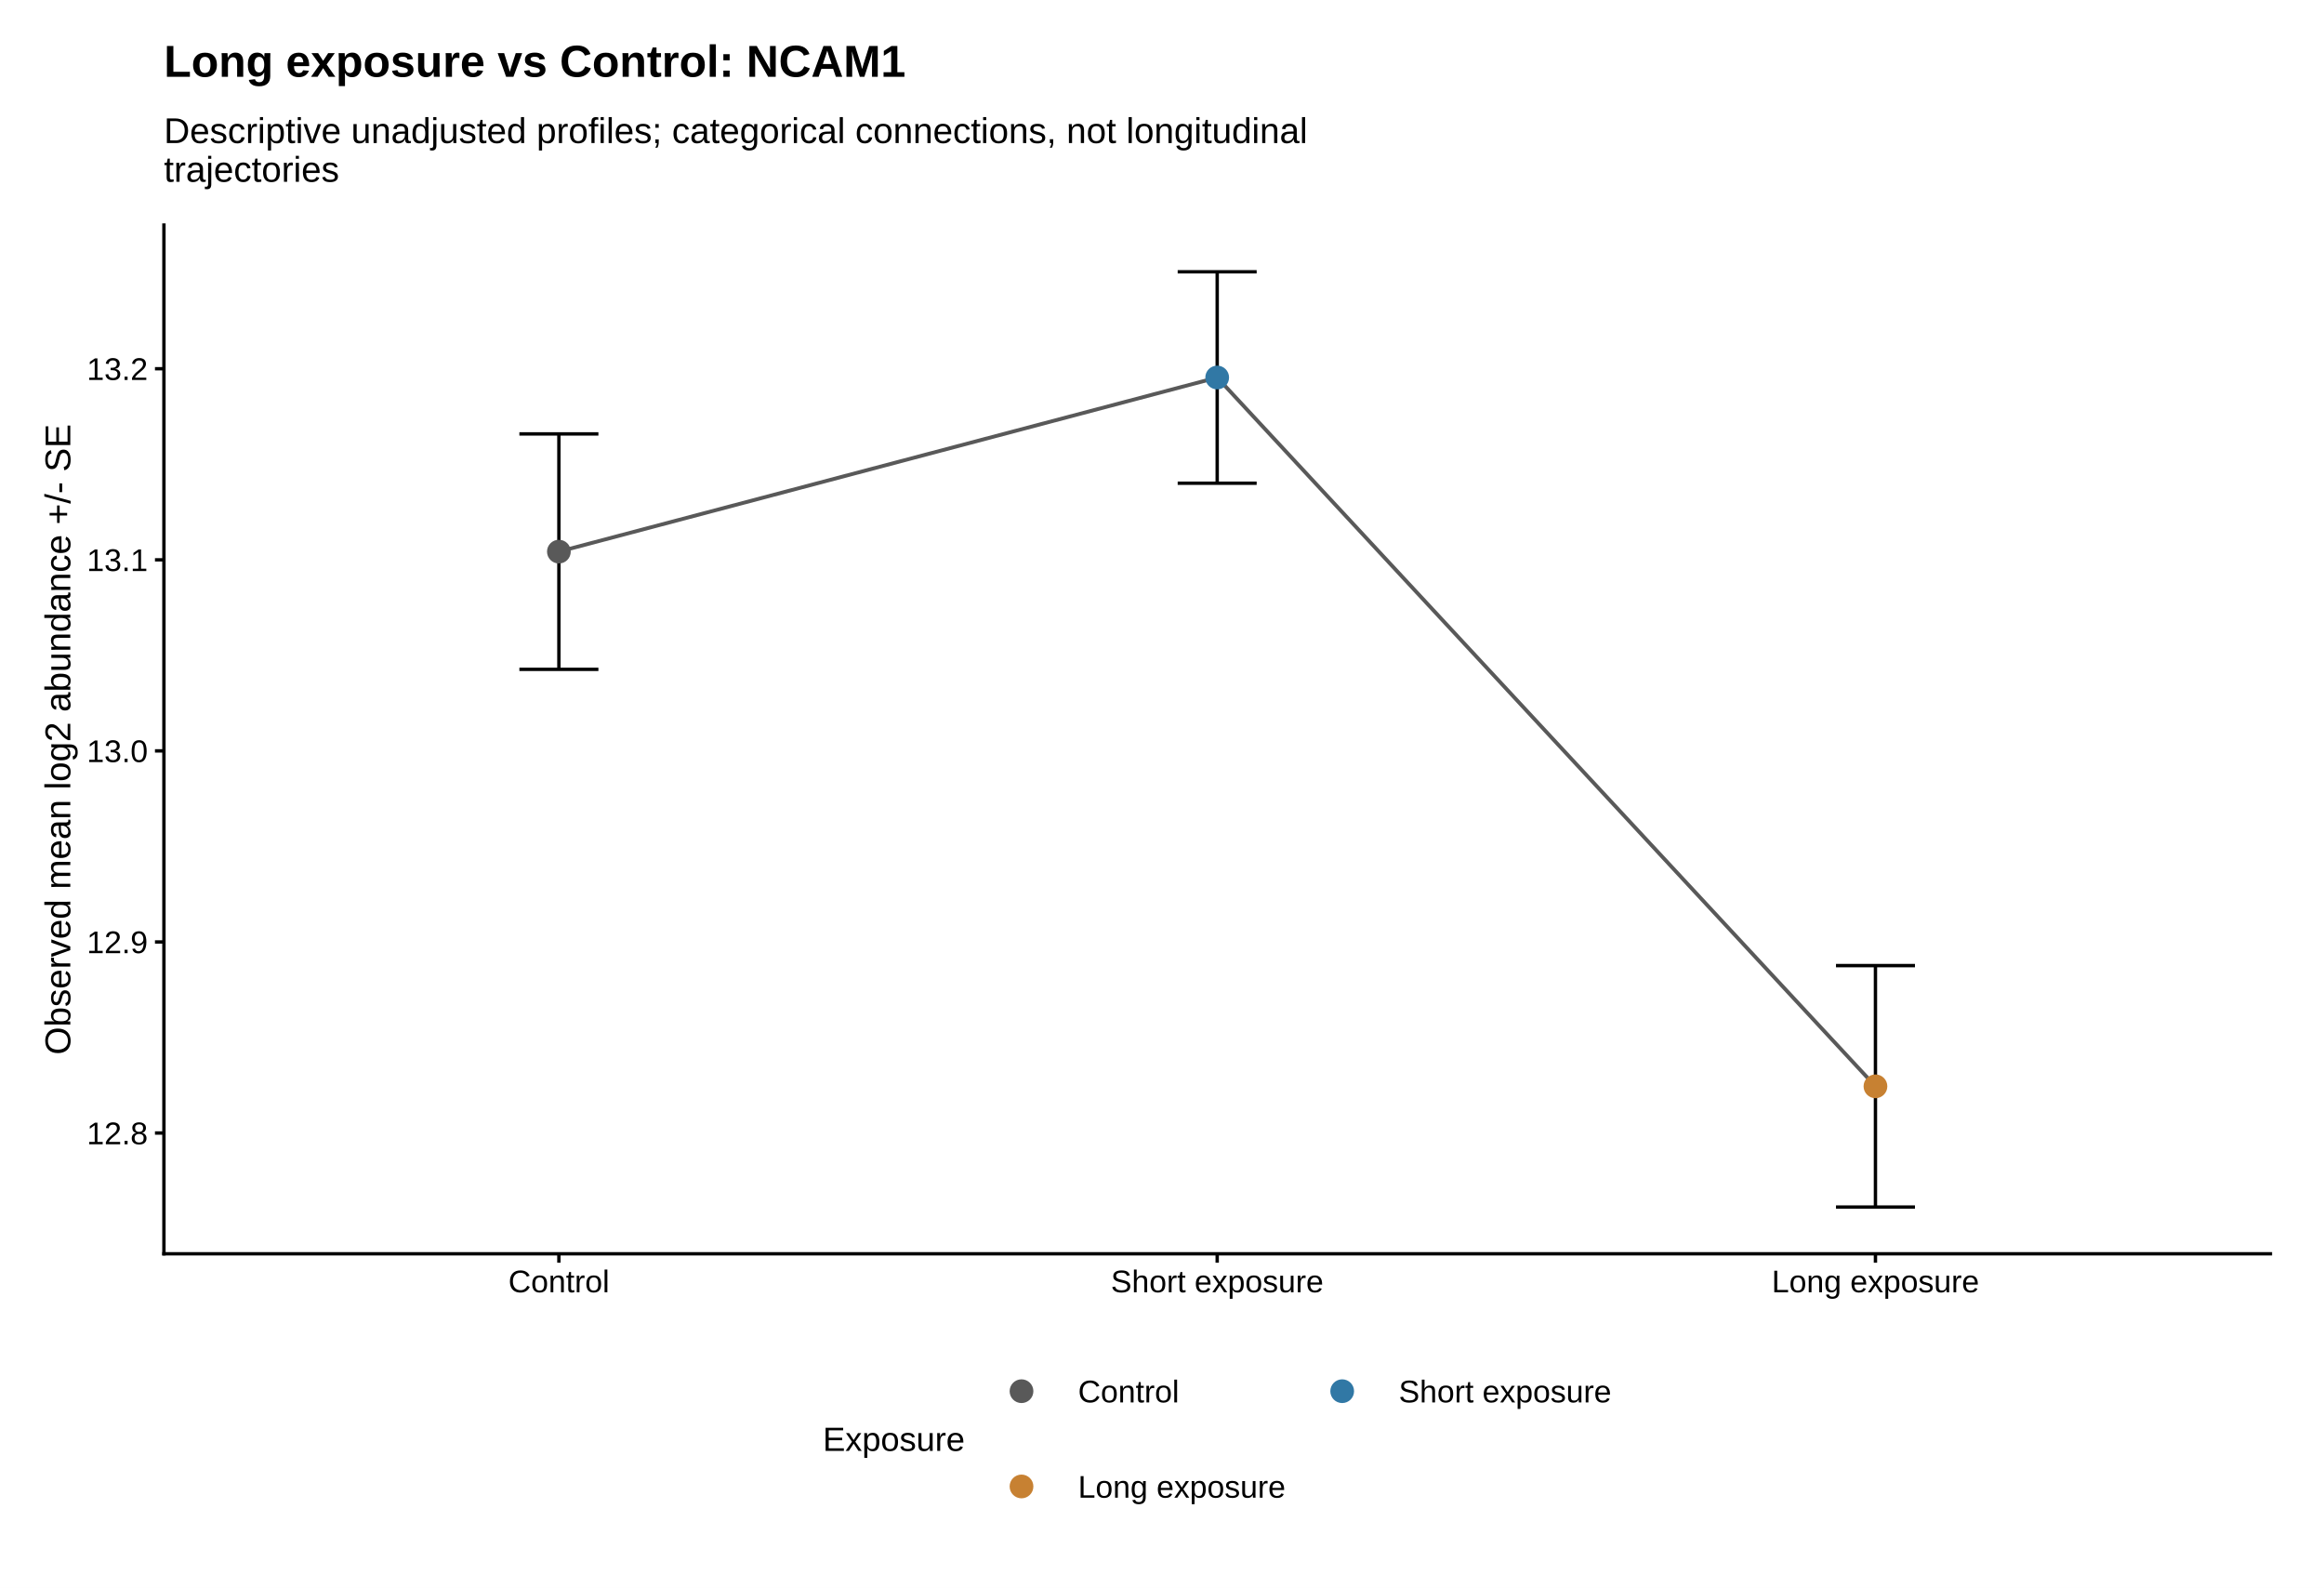
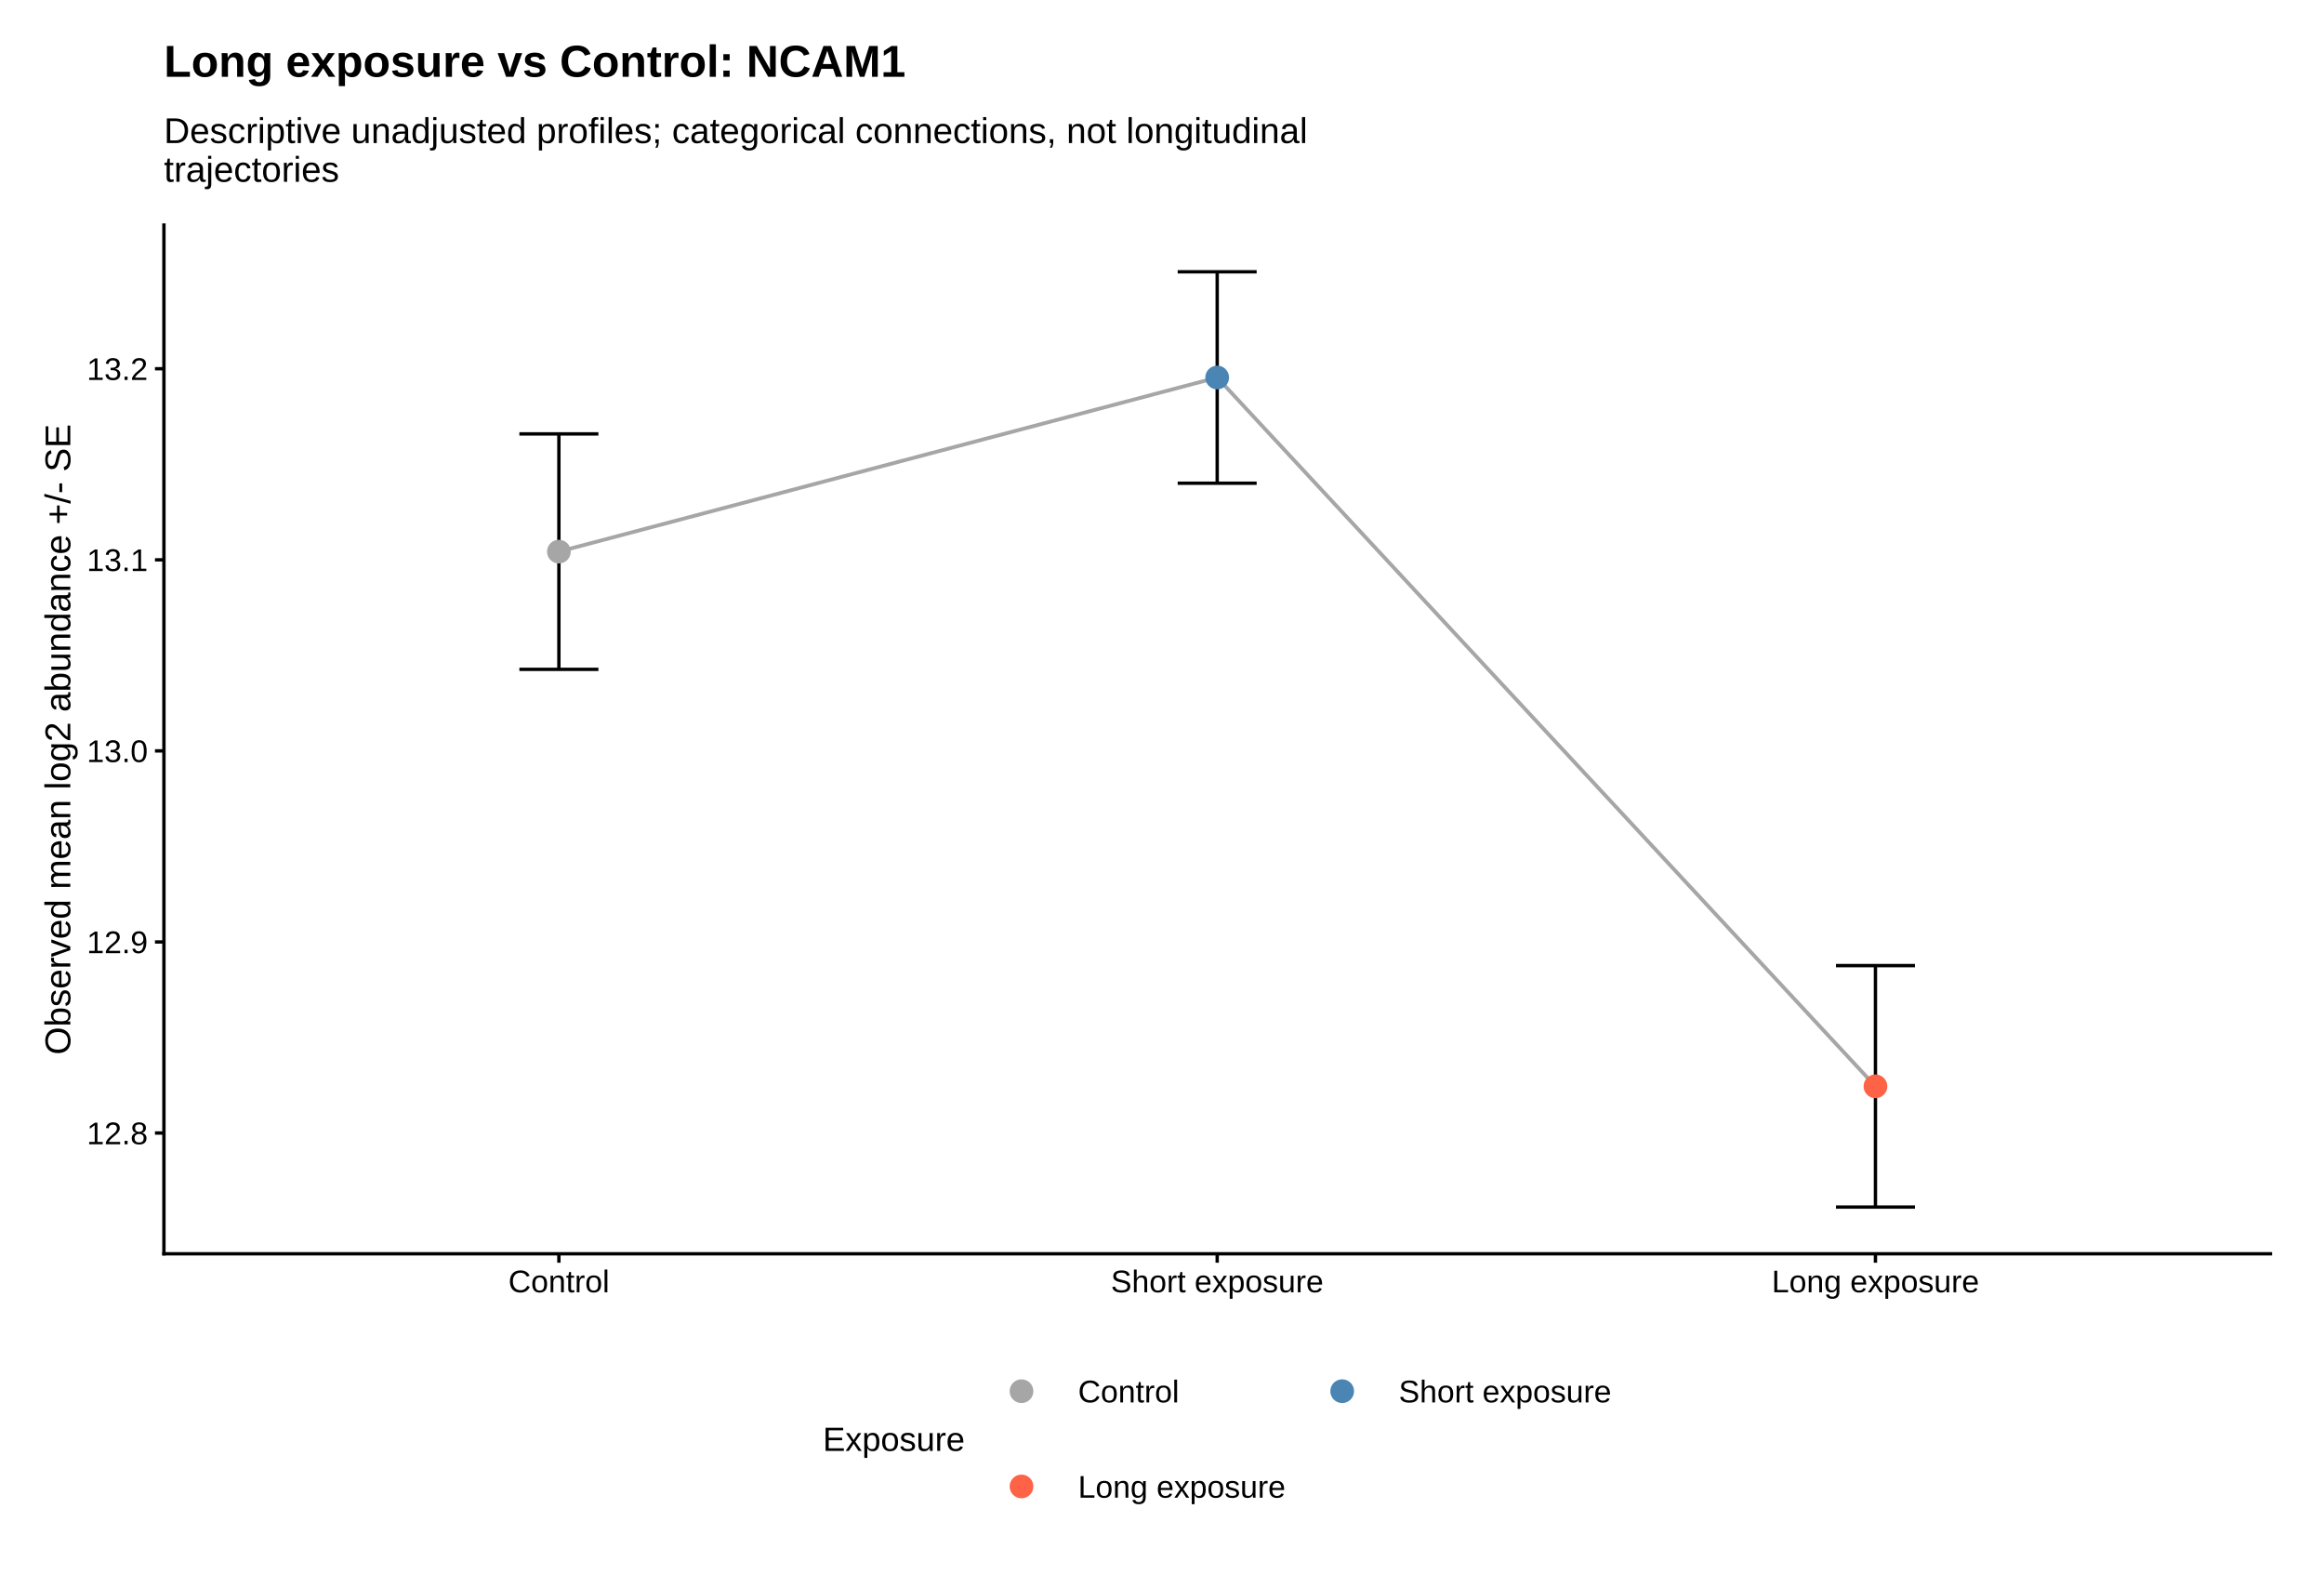
<svg xmlns="http://www.w3.org/2000/svg" class="svglite" width="518.74pt" height="354.33pt" viewBox="0 0 518.74 354.33">
  <defs>
    <style type="text/css">
    .svglite line, .svglite polyline, .svglite polygon, .svglite path, .svglite rect, .svglite circle {
      fill: none;
      stroke: #000000;
      stroke-linecap: round;
      stroke-linejoin: round;
      stroke-miterlimit: 10.00;
    }
    .svglite text {
      white-space: pre;
    }
  </style>
  </defs>
  <rect width="100%" height="100%" style="stroke: none; fill: #FFFFFF;" />
  <defs>
    <clipPath id="cpMC4wMHw1MTguNzR8MC4wMHwzNTQuMzM=">
      <rect x="0.00" y="0.00" width="518.74" height="354.33" />
    </clipPath>
  </defs>
  <g clip-path="url(#cpMC4wMHw1MTguNzR8MC4wMHwzNTQuMzM=)">
    <rect x="0.00" y="0.00" width="518.74" height="354.33" style="stroke-width: 0.78; stroke: #FFFFFF; fill: #FFFFFF;" />
  </g>
  <defs>
    <clipPath id="cpMzYuNTl8NTA2Ljc4fDUwLjIzfDI3OS44Mg==">
      <rect x="36.59" y="50.23" width="470.20" height="229.59" />
    </clipPath>
  </defs>
  <g clip-path="url(#cpMzYuNTl8NTA2Ljc4fDUwLjIzfDI3OS44Mg==)">
    <rect x="36.59" y="50.23" width="470.20" height="229.59" style="stroke-width: 0.78; stroke: none; fill: #FFFFFF;" />
-     <polyline points="124.75,123.11 271.69,84.25 418.62,242.44 " style="stroke-width: 0.85; stroke: #595959; stroke-linecap: butt;" />
+     <polyline points="124.75,123.11 271.69,84.25 418.62,242.44 " style="stroke-width: 0.85; stroke: #A6A6A6; stroke-linecap: butt;" />
    <polyline points="115.93,96.84 133.57,96.84 " style="stroke-width: 0.75; stroke-linecap: butt;" />
    <polyline points="124.75,96.84 124.75,149.38 " style="stroke-width: 0.75; stroke-linecap: butt;" />
    <polyline points="115.93,149.38 133.57,149.38 " style="stroke-width: 0.75; stroke-linecap: butt;" />
    <polyline points="262.87,60.66 280.50,60.66 " style="stroke-width: 0.75; stroke-linecap: butt;" />
    <polyline points="271.69,60.66 271.69,107.84 " style="stroke-width: 0.75; stroke-linecap: butt;" />
    <polyline points="262.87,107.84 280.50,107.84 " style="stroke-width: 0.75; stroke-linecap: butt;" />
    <polyline points="409.81,215.50 427.44,215.50 " style="stroke-width: 0.75; stroke-linecap: butt;" />
    <polyline points="418.62,215.50 418.62,269.38 " style="stroke-width: 0.75; stroke-linecap: butt;" />
    <polyline points="409.81,269.38 427.44,269.38 " style="stroke-width: 0.75; stroke-linecap: butt;" />
-     <circle cx="124.75" cy="123.11" r="2.39" style="stroke-width: 0.52; stroke: #595959; fill: #595959;" />
-     <circle cx="271.69" cy="84.25" r="2.39" style="stroke-width: 0.52; stroke: #3178A5; fill: #3178A5;" />
-     <circle cx="418.62" cy="242.44" r="2.39" style="stroke-width: 0.52; stroke: #C78132; fill: #C78132;" />
+     <circle cx="124.75" cy="123.11" r="2.39" style="stroke-width: 0.52; stroke: #A6A6A6; fill: #A6A6A6;" />
+     <circle cx="271.69" cy="84.25" r="2.39" style="stroke-width: 0.52; stroke: #4A85B3; fill: #4A85B3;" />
+     <circle cx="418.62" cy="242.44" r="2.39" style="stroke-width: 0.52; stroke: #FF6347; fill: #FF6347;" />
  </g>
  <g clip-path="url(#cpMC4wMHw1MTguNzR8MC4wMHwzNTQuMzM=)">
    <polyline points="36.59,279.82 36.59,50.23 " style="stroke-width: 0.75; stroke-linecap: square;" />
    <text x="33.00" y="255.37" text-anchor="end" style="font-size: 7.00px; font-family: &quot;Arial&quot;;" textLength="13.63px" lengthAdjust="spacingAndGlyphs">12.8</text>
    <text x="33.00" y="212.72" text-anchor="end" style="font-size: 7.00px; font-family: &quot;Arial&quot;;" textLength="13.63px" lengthAdjust="spacingAndGlyphs">12.9</text>
    <text x="33.00" y="170.08" text-anchor="end" style="font-size: 7.00px; font-family: &quot;Arial&quot;;" textLength="13.63px" lengthAdjust="spacingAndGlyphs">13.0</text>
    <text x="33.00" y="127.44" text-anchor="end" style="font-size: 7.00px; font-family: &quot;Arial&quot;;" textLength="13.63px" lengthAdjust="spacingAndGlyphs">13.1</text>
    <text x="33.00" y="84.80" text-anchor="end" style="font-size: 7.00px; font-family: &quot;Arial&quot;;" textLength="13.63px" lengthAdjust="spacingAndGlyphs">13.2</text>
    <polyline points="34.59,252.86 36.59,252.86 " style="stroke-width: 0.75; stroke-linecap: butt;" />
    <polyline points="34.59,210.22 36.59,210.22 " style="stroke-width: 0.75; stroke-linecap: butt;" />
    <polyline points="34.59,167.58 36.59,167.58 " style="stroke-width: 0.75; stroke-linecap: butt;" />
    <polyline points="34.59,124.94 36.59,124.94 " style="stroke-width: 0.75; stroke-linecap: butt;" />
    <polyline points="34.59,82.29 36.59,82.29 " style="stroke-width: 0.75; stroke-linecap: butt;" />
    <polyline points="36.59,279.82 506.78,279.82 " style="stroke-width: 0.75; stroke-linecap: square;" />
    <polyline points="124.75,281.81 124.75,279.82 " style="stroke-width: 0.75; stroke-linecap: butt;" />
    <polyline points="271.69,281.81 271.69,279.82 " style="stroke-width: 0.75; stroke-linecap: butt;" />
    <polyline points="418.62,281.81 418.62,279.82 " style="stroke-width: 0.75; stroke-linecap: butt;" />
    <text x="124.75" y="288.41" text-anchor="middle" style="font-size: 7.00px; font-family: &quot;Arial&quot;;" textLength="22.57px" lengthAdjust="spacingAndGlyphs">Control</text>
    <text x="271.69" y="288.41" text-anchor="middle" style="font-size: 7.00px; font-family: &quot;Arial&quot;;" textLength="47.48px" lengthAdjust="spacingAndGlyphs">Short exposure</text>
    <text x="418.62" y="288.41" text-anchor="middle" style="font-size: 7.00px; font-family: &quot;Arial&quot;;" textLength="46.33px" lengthAdjust="spacingAndGlyphs">Long exposure</text>
    <text transform="translate(15.69,165.02) rotate(-90)" text-anchor="middle" style="font-size: 8.00px; font-family: &quot;Arial&quot;;" textLength="140.78px" lengthAdjust="spacingAndGlyphs">Observed mean log2 abundance +/- SE</text>
    <rect x="179.69" y="297.85" width="184.00" height="46.52" style="stroke-width: 0.78; stroke: none; fill: #FFFFFF;" />
    <text x="183.67" y="323.80" style="font-size: 7.50px; font-family: &quot;Arial&quot;;" textLength="31.71px" lengthAdjust="spacingAndGlyphs">Exposure</text>
    <rect x="219.37" y="301.84" width="17.28" height="17.28" style="stroke-width: 0.78; stroke: none; fill: #FFFFFF;" />
-     <circle cx="228.01" cy="310.48" r="2.39" style="stroke-width: 0.52; stroke: #595959; fill: #595959;" />
+     <circle cx="228.01" cy="310.48" r="2.39" style="stroke-width: 0.52; stroke: #A6A6A6; fill: #A6A6A6;" />
    <rect x="290.95" y="301.84" width="17.28" height="17.28" style="stroke-width: 0.78; stroke: none; fill: #FFFFFF;" />
-     <circle cx="299.59" cy="310.48" r="2.39" style="stroke-width: 0.52; stroke: #3178A5; fill: #3178A5;" />
+     <circle cx="299.59" cy="310.48" r="2.39" style="stroke-width: 0.52; stroke: #4A85B3; fill: #4A85B3;" />
    <rect x="219.37" y="323.10" width="17.28" height="17.28" style="stroke-width: 0.78; stroke: none; fill: #FFFFFF;" />
-     <circle cx="228.01" cy="331.74" r="2.39" style="stroke-width: 0.52; stroke: #C78132; fill: #C78132;" />
+     <circle cx="228.01" cy="331.74" r="2.39" style="stroke-width: 0.52; stroke: #FF6347; fill: #FF6347;" />
    <text x="240.63" y="312.98" style="font-size: 7.00px; font-family: &quot;Arial&quot;;" textLength="22.57px" lengthAdjust="spacingAndGlyphs">Control</text>
    <text x="312.21" y="312.98" style="font-size: 7.00px; font-family: &quot;Arial&quot;;" textLength="47.48px" lengthAdjust="spacingAndGlyphs">Short exposure</text>
    <text x="240.63" y="334.25" style="font-size: 7.00px; font-family: &quot;Arial&quot;;" textLength="46.33px" lengthAdjust="spacingAndGlyphs">Long exposure</text>
    <text x="36.59" y="31.93" style="font-size: 8.00px; font-family: &quot;Arial&quot;;" textLength="255.35px" lengthAdjust="spacingAndGlyphs">Descriptive unadjusted profiles; categorical connections, not longitudinal</text>
    <text x="36.59" y="40.57" style="font-size: 8.00px; font-family: &quot;Arial&quot;;" textLength="39.14px" lengthAdjust="spacingAndGlyphs">trajectories</text>
    <text x="36.59" y="17.13" style="font-size: 10.00px; font-weight: bold; font-family: &quot;Arial&quot;;" textLength="165.59px" lengthAdjust="spacingAndGlyphs">Long exposure vs Control: NCAM1</text>
  </g>
</svg>
